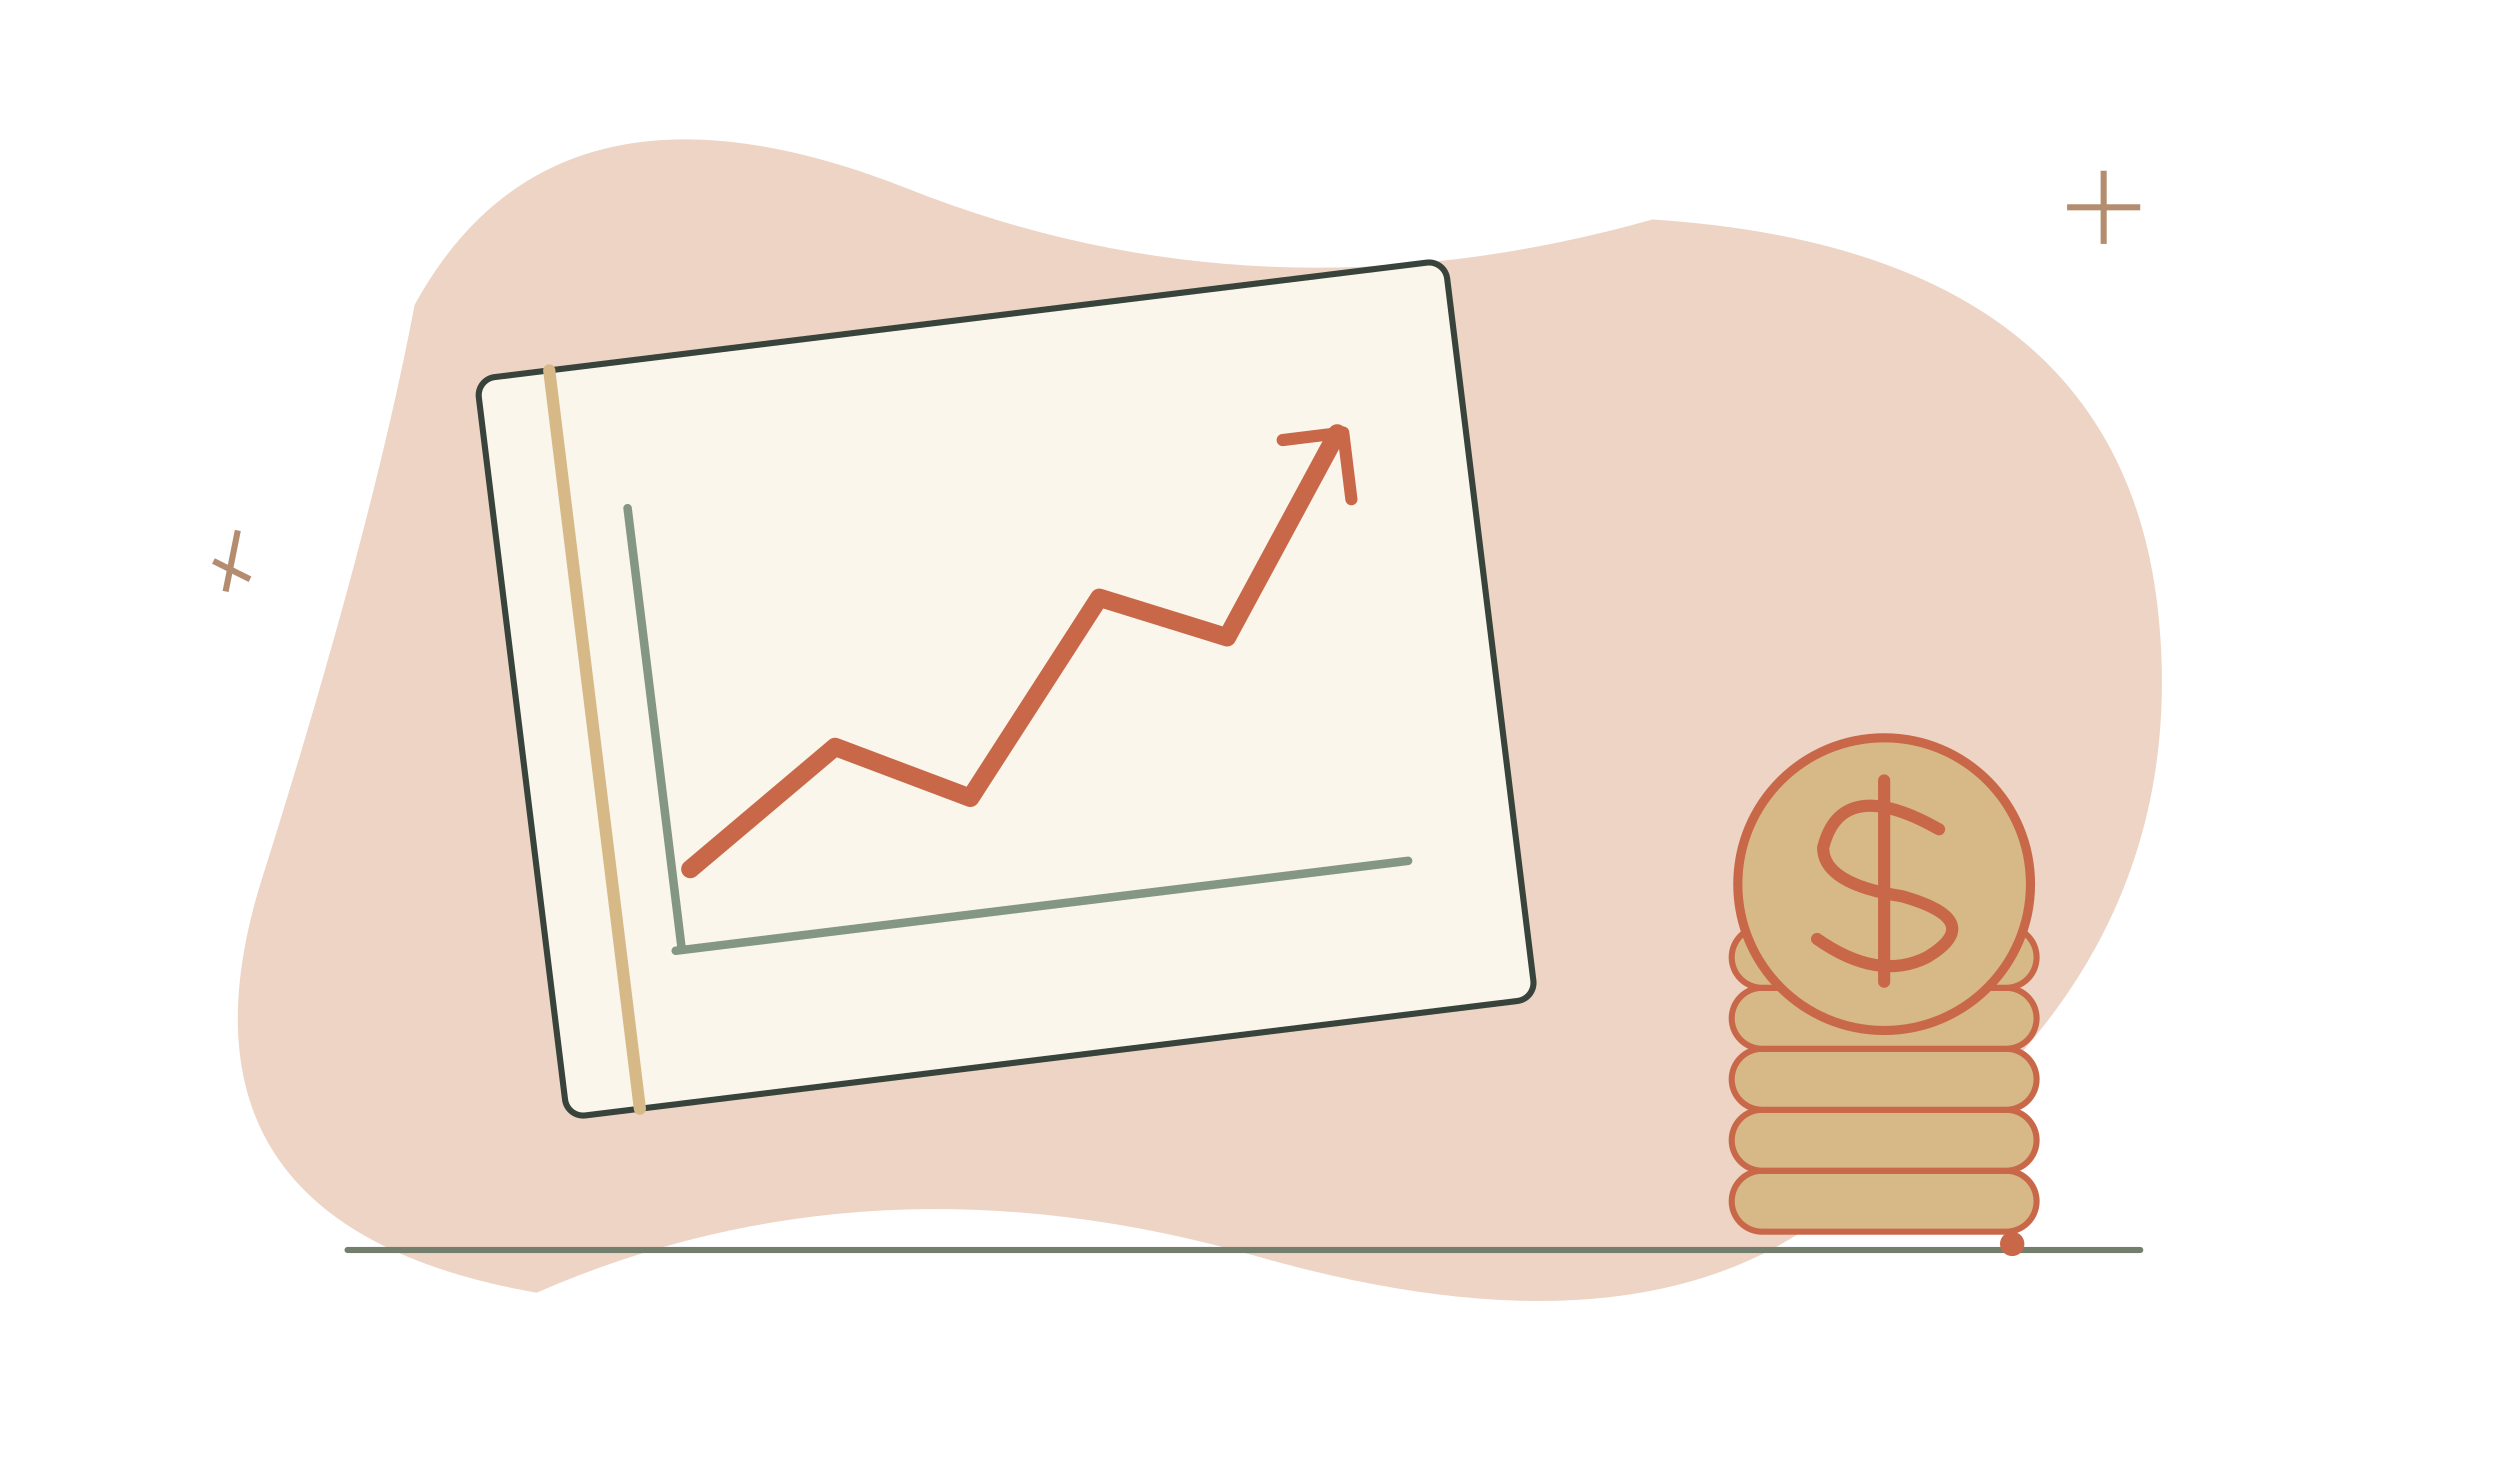
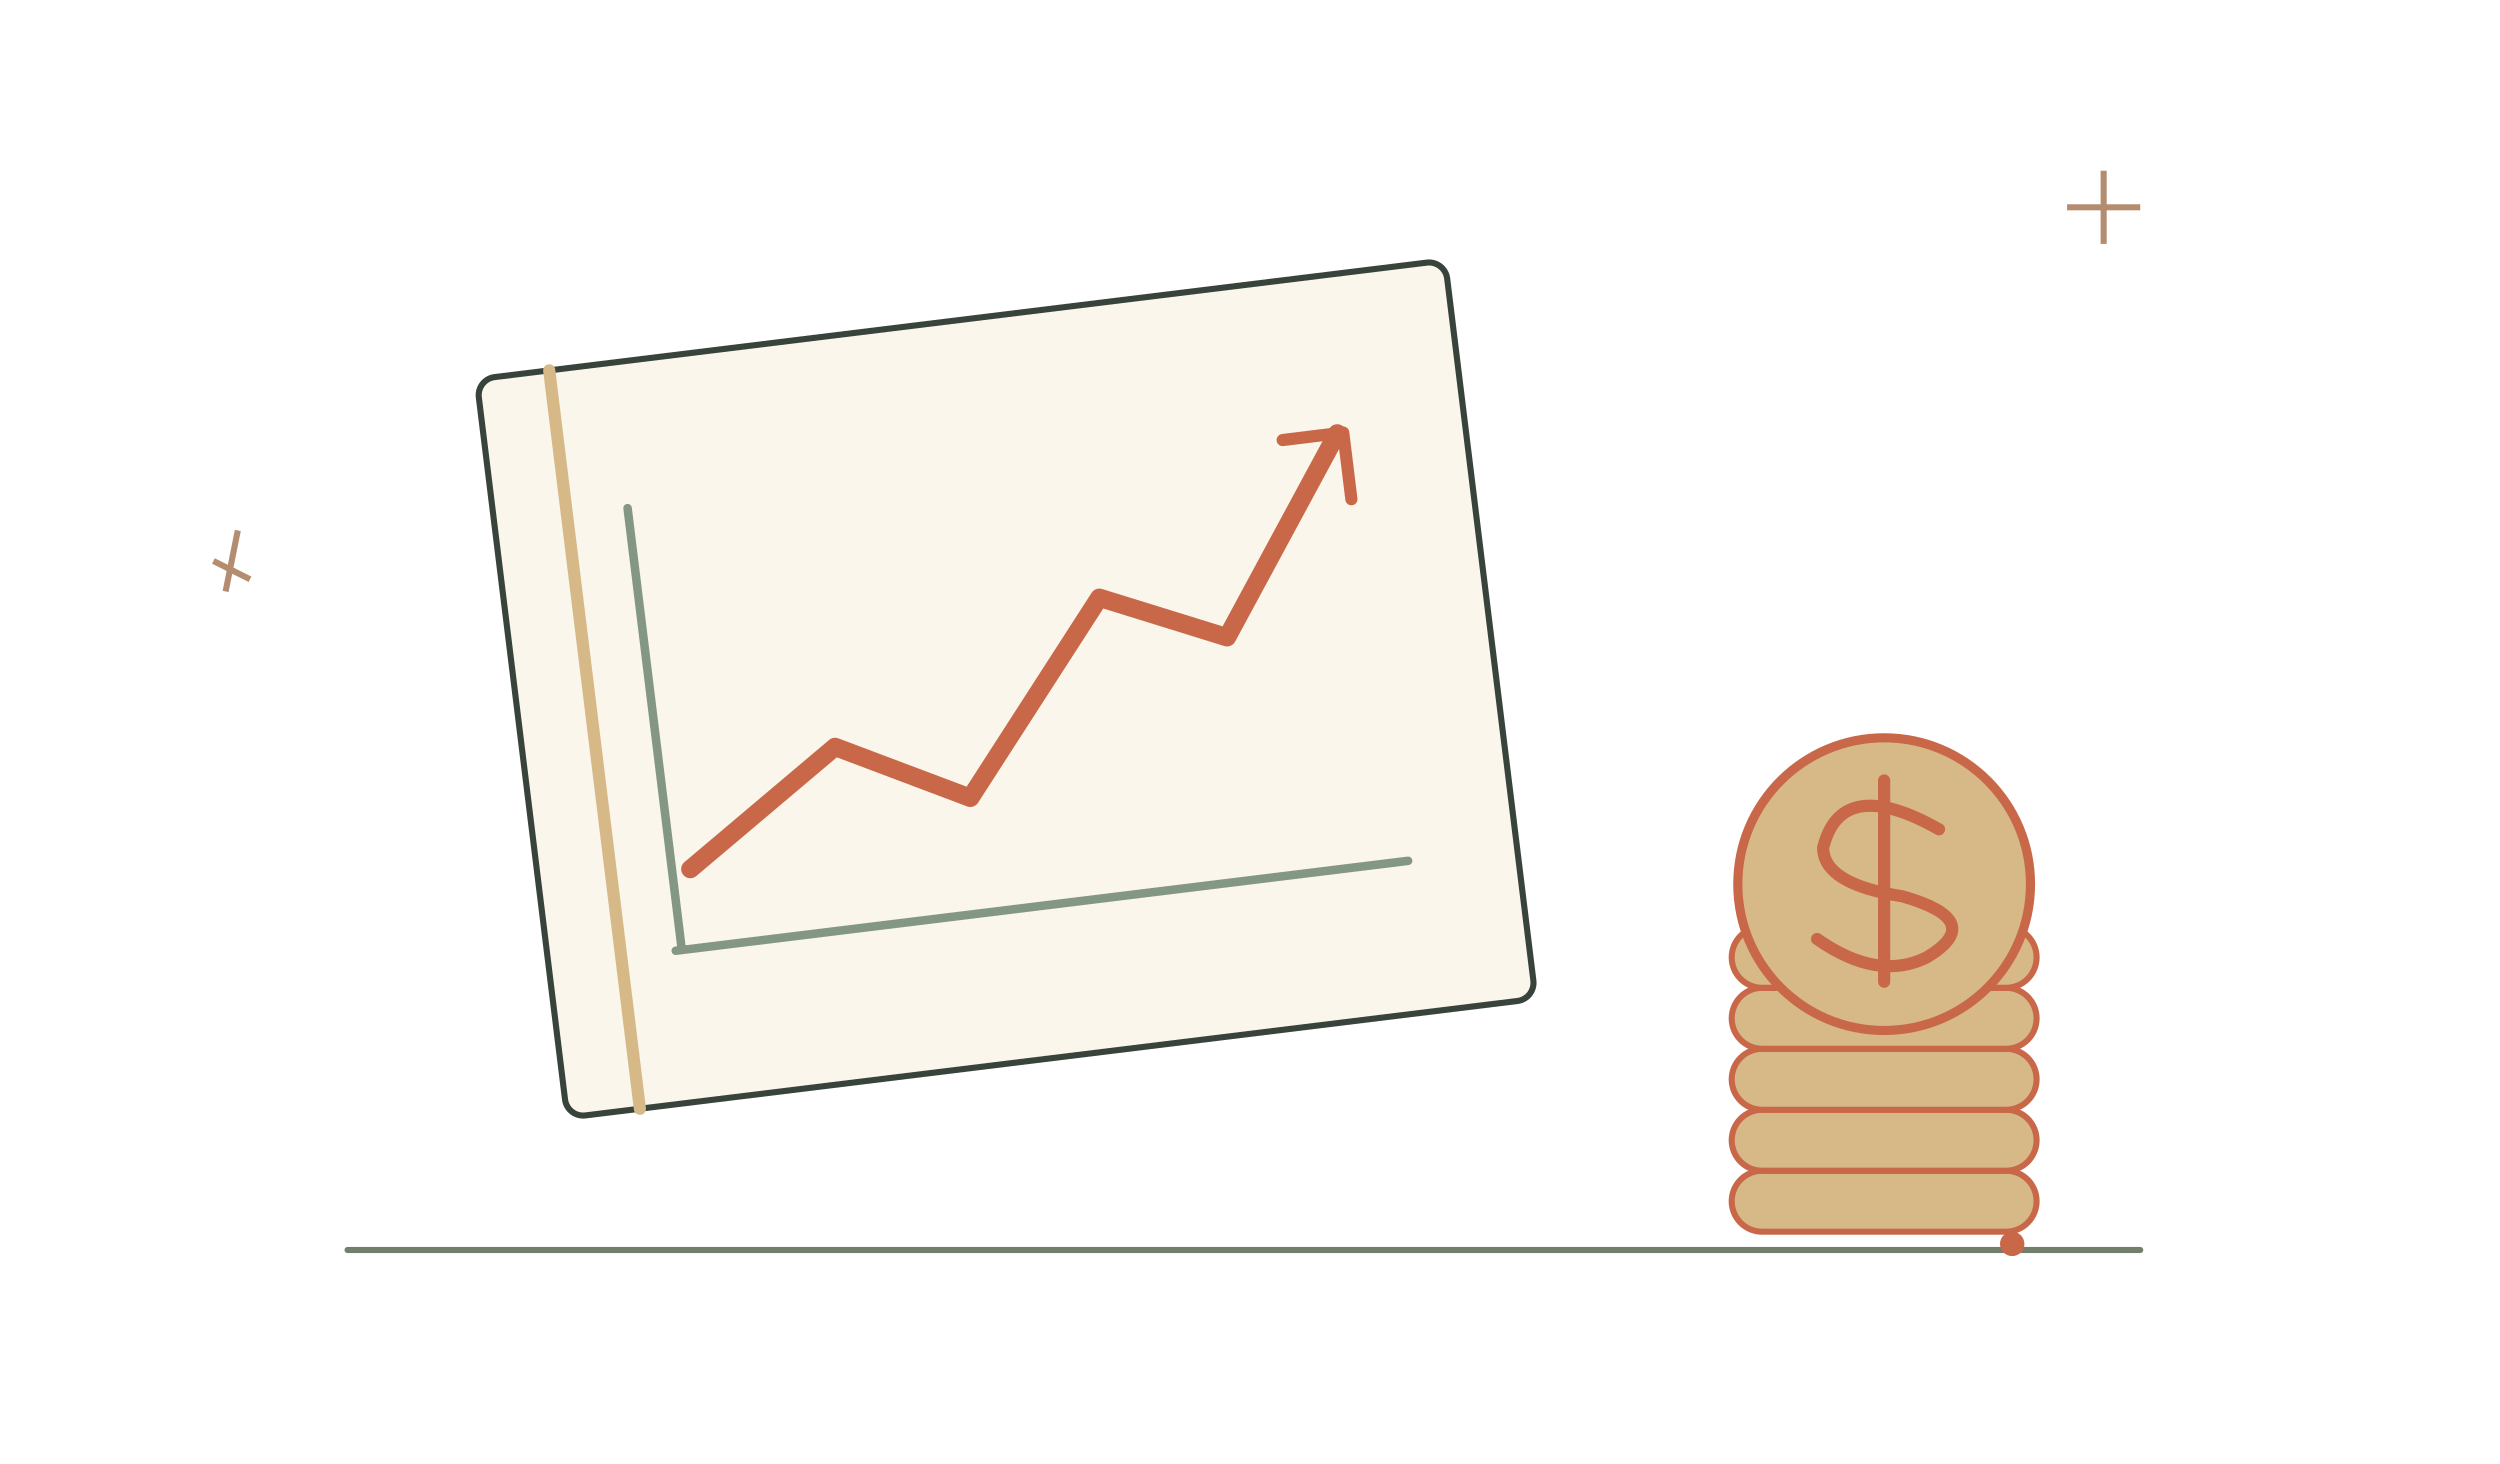
<svg xmlns="http://www.w3.org/2000/svg" viewBox="0 0 410 240">
-   <g>
-     <path d="M68 50Q91 8 149 31T271 36Q348 41 354 101T301 198Q269 224 206 206T88 212Q25 201 43 144T68 50Z" fill="#edd4c4" stroke="none" stroke-width="1" stroke-linecap="round" stroke-linejoin="round" />
-   </g>
+   <g />
  <g transform="translate(165 113) rotate(-7) scale(1)">
    <rect x="-80" y="-61" width="160" height="122" fill="#faf6eb" rx="3" stroke="#37433b" stroke-width="1" />
    <path d="M-59 36H62M-58 36V-37" fill="none" stroke="#839784" stroke-width="1.4" stroke-linecap="round" stroke-linejoin="round" />
    <path d="M-55 23-29 6-8 17 17-13 37-4 59-35" fill="none" stroke="#c96749" stroke-width="3" stroke-linecap="round" stroke-linejoin="round" />
    <path d="M50-35H60V-24" fill="none" stroke="#c96749" stroke-width="2" stroke-linecap="round" stroke-linejoin="round" />
    <path d="M-68-61V61" fill="none" stroke="#d7b987" stroke-width="2" stroke-linecap="round" stroke-linejoin="round" />
  </g>
  <g transform="translate(309 192) rotate(0) scale(1)">
    <rect x="-25" y="0" width="50" height="10" fill="#d7b987" rx="5" stroke="#c96749" stroke-width="1" />
    <rect x="-25" y="-10" width="50" height="10" fill="#d7b987" rx="5" stroke="#c96749" stroke-width="1" />
    <rect x="-25" y="-20" width="50" height="10" fill="#d7b987" rx="5" stroke="#c96749" stroke-width="1" />
    <rect x="-25" y="-30" width="50" height="10" fill="#d7b987" rx="5" stroke="#c96749" stroke-width="1" />
    <rect x="-25" y="-40" width="50" height="10" fill="#d7b987" rx="5" stroke="#c96749" stroke-width="1" />
    <circle cx="0" cy="-47" r="24" fill="#d7b987" stroke="#c96749" stroke-width="1.5" />
    <path d="M0-64V-31M9-56Q-7-65-10-53Q-10-47 3-45Q17-41 7-35Q-1-31-11-38" fill="none" stroke="#c96749" stroke-width="2" stroke-linecap="round" stroke-linejoin="round" />
  </g>
  <path d="M57 205H351" fill="none" stroke="#747e6d" stroke-width="1" stroke-linecap="round" stroke-linejoin="round" />
  <path d="M345 28v12m-6-6h12M35 92l6 3m-2-8-2 10" fill="none" stroke="#b48d70" stroke-width="1" />
  <circle cx="330" cy="204" r="2" fill="#c96749" />
</svg>
